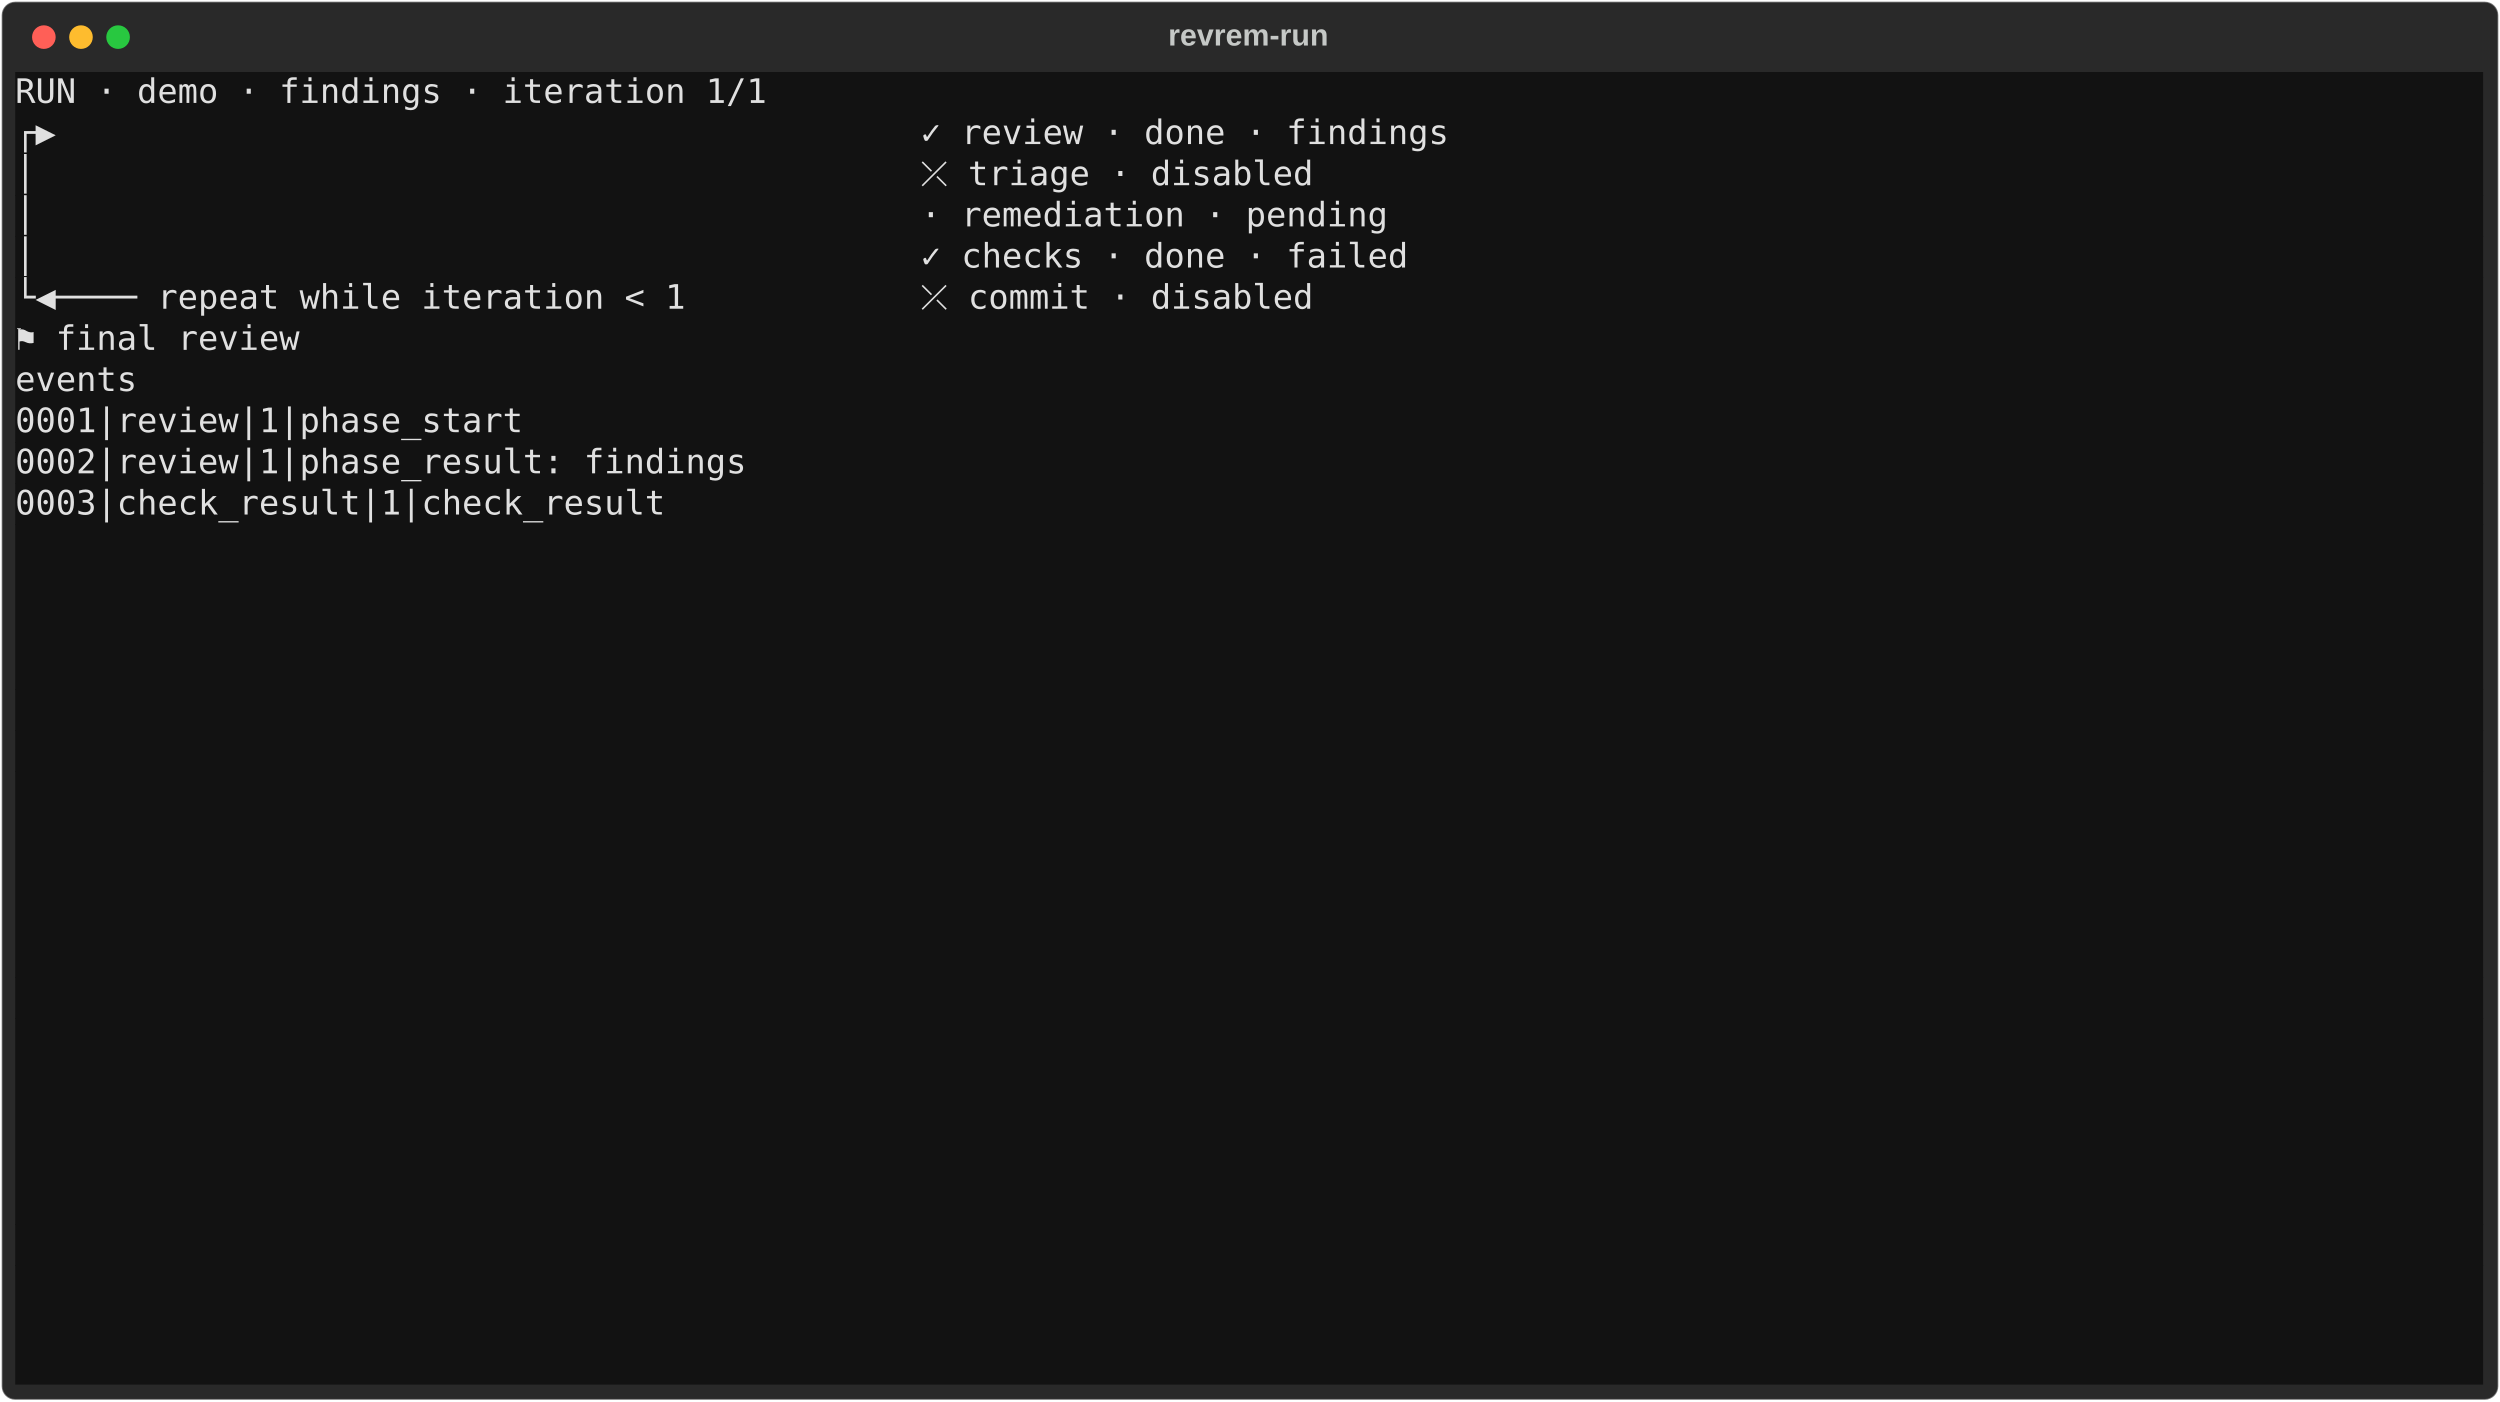
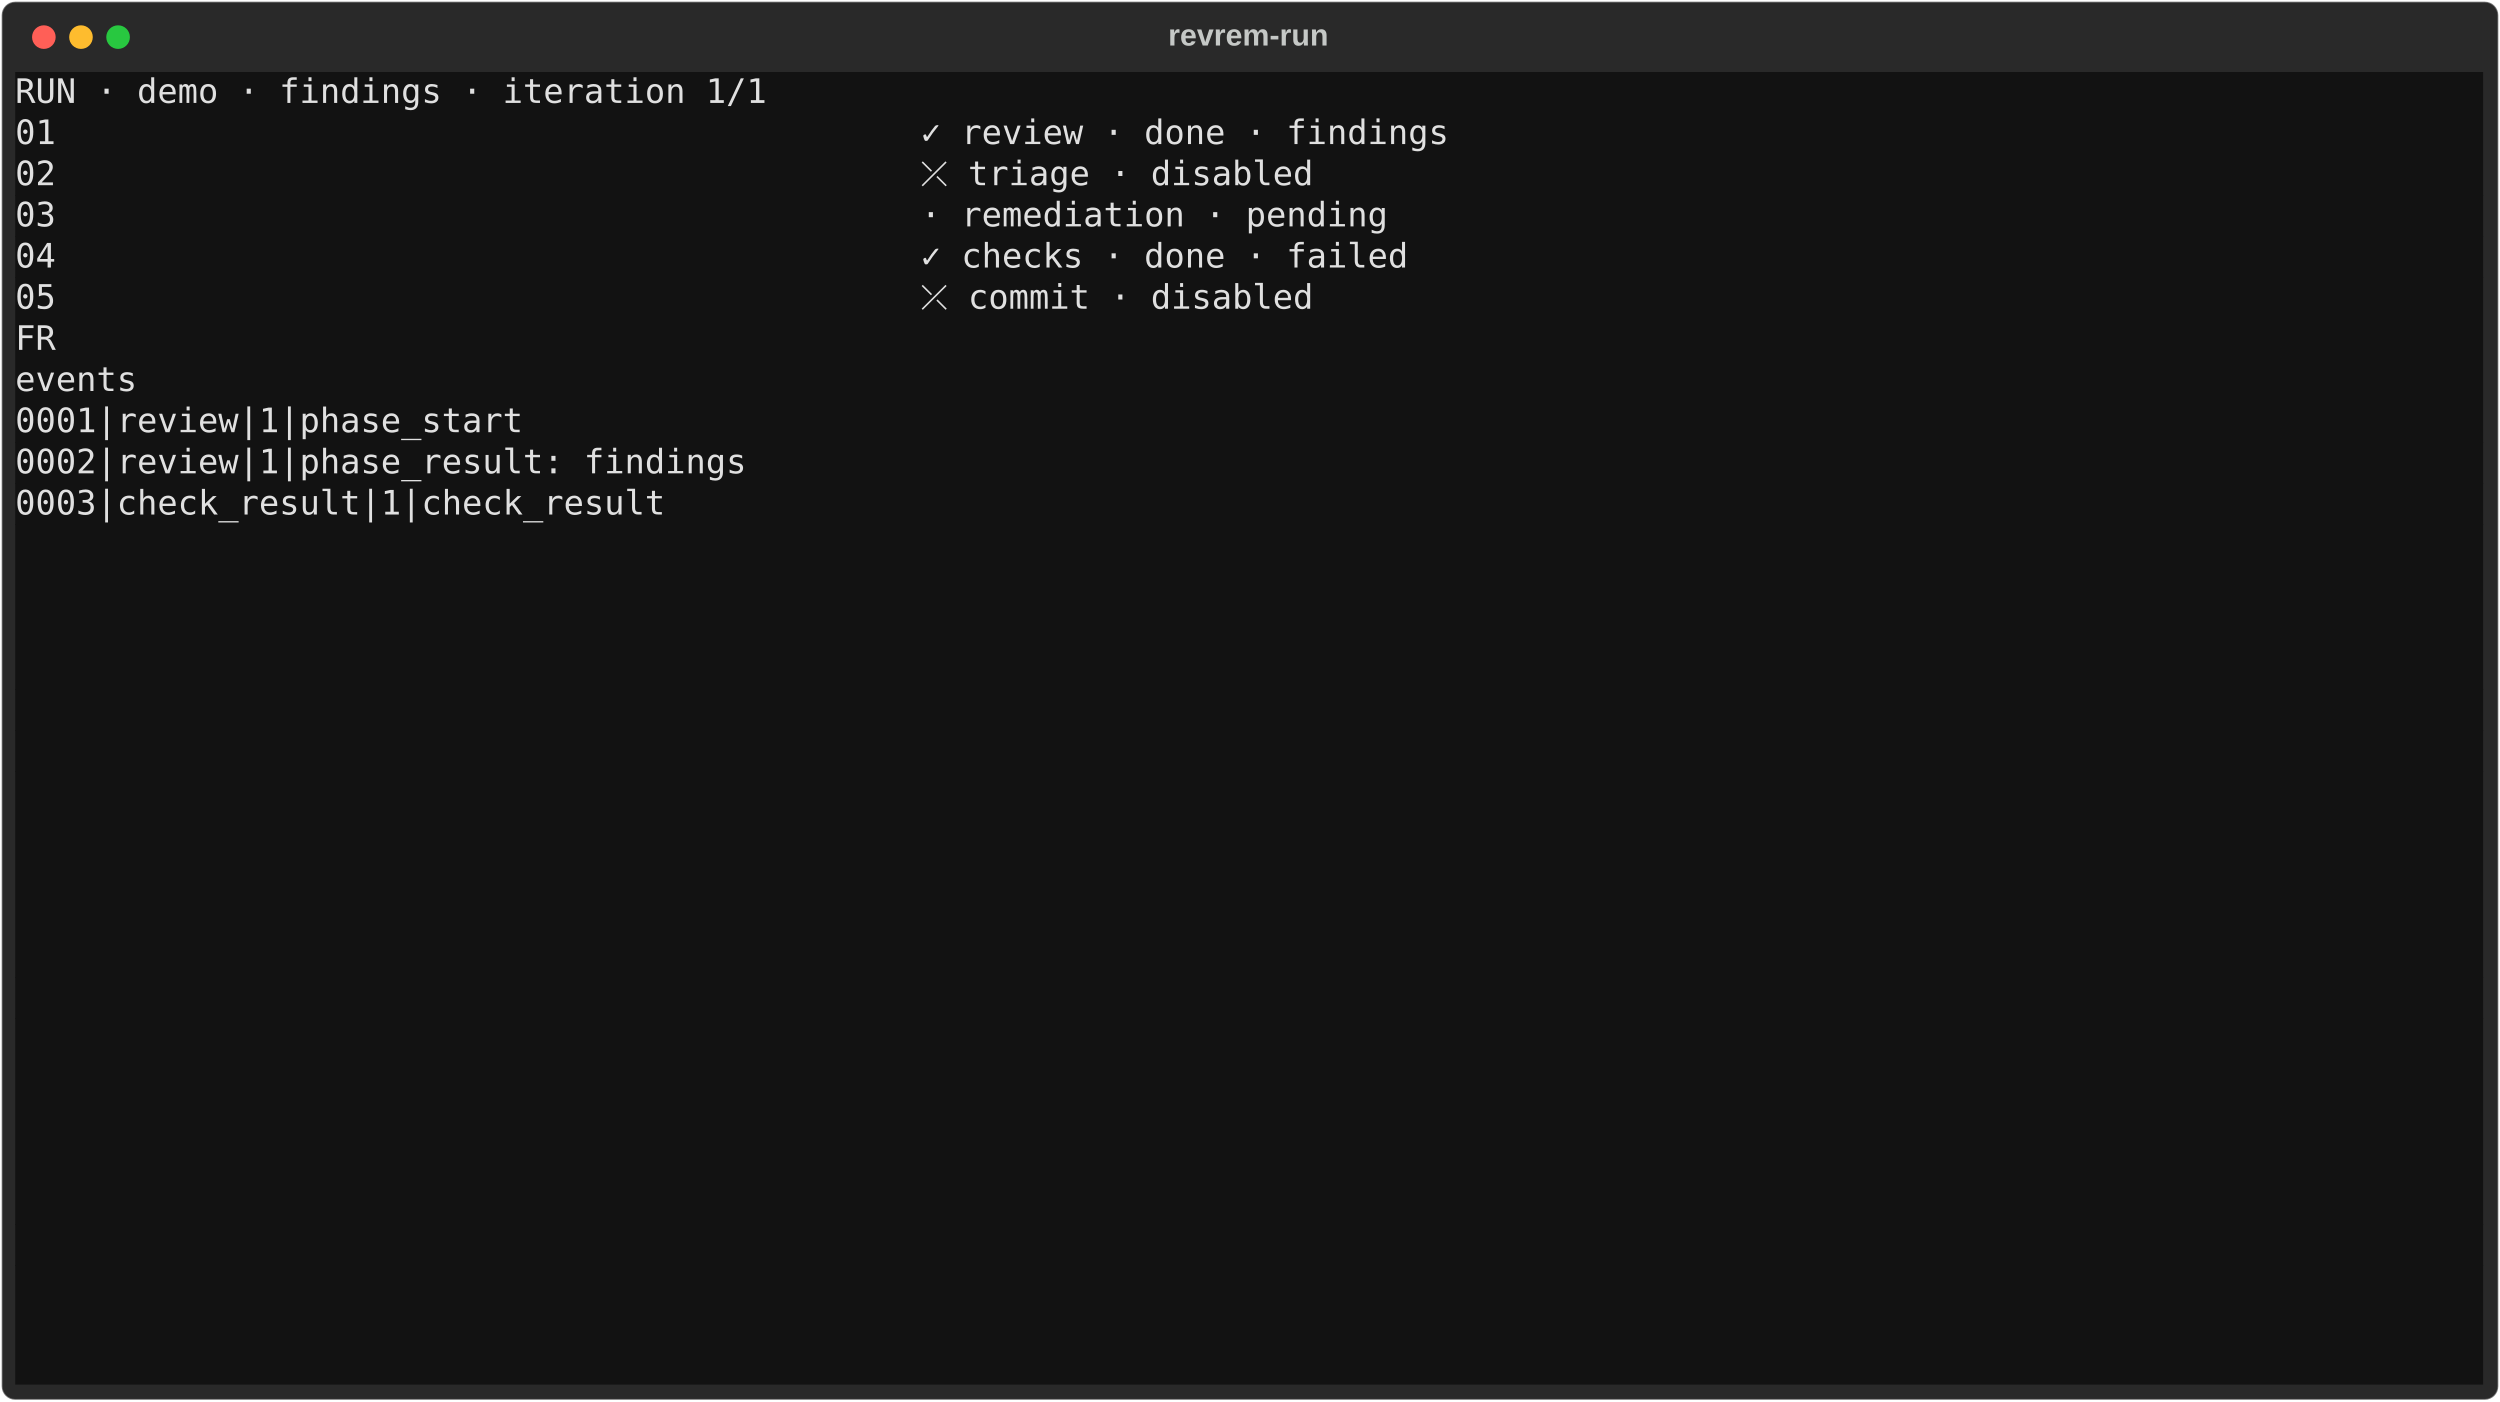
<svg xmlns="http://www.w3.org/2000/svg" class="rich-terminal" viewBox="0 0 1482 830.8">
  <style>

    @font-face {
        font-family: "Fira Code";
        src: local("FiraCode-Regular"),
                url("https://cdnjs.cloudflare.com/ajax/libs/firacode/6.2.0/woff2/FiraCode-Regular.woff2") format("woff2"),
                url("https://cdnjs.cloudflare.com/ajax/libs/firacode/6.2.0/woff/FiraCode-Regular.woff") format("woff");
        font-style: normal;
        font-weight: 400;
    }
    @font-face {
        font-family: "Fira Code";
        src: local("FiraCode-Bold"),
                url("https://cdnjs.cloudflare.com/ajax/libs/firacode/6.2.0/woff2/FiraCode-Bold.woff2") format("woff2"),
                url("https://cdnjs.cloudflare.com/ajax/libs/firacode/6.2.0/woff/FiraCode-Bold.woff") format("woff");
        font-style: bold;
        font-weight: 700;
    }

    .terminal-ID-matrix {
        font-family: Fira Code, monospace;
        font-size: 20px;
        line-height: 24.4px;
        font-variant-east-asian: full-width;
    }

    .terminal-ID-title {
        font-size: 18px;
        font-weight: bold;
        font-family: arial;
    }

    .terminal-ID-r1 { fill: #e0e0e0 }
.terminal-ID-r2 { fill: #c5c8c6 }
    </style>
  <defs>
    <clipPath id="terminal-ID-clip-terminal">
      <rect x="0" y="0" width="1463.0" height="779.8" />
    </clipPath>
    <clipPath id="terminal-ID-line-0">
      <rect x="0" y="1.5" width="1464" height="24.65" />
    </clipPath>
    <clipPath id="terminal-ID-line-1">
      <rect x="0" y="25.9" width="1464" height="24.65" />
    </clipPath>
    <clipPath id="terminal-ID-line-2">
      <rect x="0" y="50.3" width="1464" height="24.65" />
    </clipPath>
    <clipPath id="terminal-ID-line-3">
      <rect x="0" y="74.7" width="1464" height="24.65" />
    </clipPath>
    <clipPath id="terminal-ID-line-4">
      <rect x="0" y="99.1" width="1464" height="24.65" />
    </clipPath>
    <clipPath id="terminal-ID-line-5">
      <rect x="0" y="123.5" width="1464" height="24.65" />
    </clipPath>
    <clipPath id="terminal-ID-line-6">
      <rect x="0" y="147.9" width="1464" height="24.65" />
    </clipPath>
    <clipPath id="terminal-ID-line-7">
      <rect x="0" y="172.3" width="1464" height="24.65" />
    </clipPath>
    <clipPath id="terminal-ID-line-8">
      <rect x="0" y="196.7" width="1464" height="24.65" />
    </clipPath>
    <clipPath id="terminal-ID-line-9">
      <rect x="0" y="221.1" width="1464" height="24.65" />
    </clipPath>
    <clipPath id="terminal-ID-line-10">
      <rect x="0" y="245.5" width="1464" height="24.65" />
    </clipPath>
    <clipPath id="terminal-ID-line-11">
      <rect x="0" y="269.9" width="1464" height="24.65" />
    </clipPath>
    <clipPath id="terminal-ID-line-12">
      <rect x="0" y="294.3" width="1464" height="24.65" />
    </clipPath>
    <clipPath id="terminal-ID-line-13">
      <rect x="0" y="318.7" width="1464" height="24.65" />
    </clipPath>
    <clipPath id="terminal-ID-line-14">
      <rect x="0" y="343.1" width="1464" height="24.65" />
    </clipPath>
    <clipPath id="terminal-ID-line-15">
      <rect x="0" y="367.5" width="1464" height="24.65" />
    </clipPath>
    <clipPath id="terminal-ID-line-16">
      <rect x="0" y="391.9" width="1464" height="24.65" />
    </clipPath>
    <clipPath id="terminal-ID-line-17">
      <rect x="0" y="416.3" width="1464" height="24.65" />
    </clipPath>
    <clipPath id="terminal-ID-line-18">
      <rect x="0" y="440.7" width="1464" height="24.65" />
    </clipPath>
    <clipPath id="terminal-ID-line-19">
      <rect x="0" y="465.1" width="1464" height="24.65" />
    </clipPath>
    <clipPath id="terminal-ID-line-20">
      <rect x="0" y="489.5" width="1464" height="24.65" />
    </clipPath>
    <clipPath id="terminal-ID-line-21">
      <rect x="0" y="513.9" width="1464" height="24.65" />
    </clipPath>
    <clipPath id="terminal-ID-line-22">
      <rect x="0" y="538.3" width="1464" height="24.65" />
    </clipPath>
    <clipPath id="terminal-ID-line-23">
      <rect x="0" y="562.7" width="1464" height="24.65" />
    </clipPath>
    <clipPath id="terminal-ID-line-24">
      <rect x="0" y="587.1" width="1464" height="24.65" />
    </clipPath>
    <clipPath id="terminal-ID-line-25">
      <rect x="0" y="611.5" width="1464" height="24.65" />
    </clipPath>
    <clipPath id="terminal-ID-line-26">
      <rect x="0" y="635.9" width="1464" height="24.65" />
    </clipPath>
    <clipPath id="terminal-ID-line-27">
      <rect x="0" y="660.3" width="1464" height="24.65" />
    </clipPath>
    <clipPath id="terminal-ID-line-28">
      <rect x="0" y="684.7" width="1464" height="24.65" />
    </clipPath>
    <clipPath id="terminal-ID-line-29">
      <rect x="0" y="709.1" width="1464" height="24.65" />
    </clipPath>
    <clipPath id="terminal-ID-line-30">
      <rect x="0" y="733.5" width="1464" height="24.65" />
    </clipPath>
  </defs>
  <rect fill="#292929" stroke="rgba(255,255,255,0.35)" stroke-width="1" x="1" y="1" width="1480" height="828.8" rx="8" />
  <text class="terminal-ID-title" fill="#c5c8c6" text-anchor="middle" x="740" y="27">revrem-run</text>
  <g transform="translate(26,22)">
    <circle cx="0" cy="0" r="7" fill="#ff5f57" />
    <circle cx="22" cy="0" r="7" fill="#febc2e" />
    <circle cx="44" cy="0" r="7" fill="#28c840" />
  </g>
  <g transform="translate(9, 41)" clip-path="url(#terminal-ID-clip-terminal)">
    <rect fill="#121212" x="0" y="1.5" width="451.4" height="24.65" shape-rendering="crispEdges" />
    <rect fill="#121212" x="451.4" y="1.5" width="1012.6" height="24.65" shape-rendering="crispEdges" />
    <rect fill="#121212" x="0" y="25.9" width="24.4" height="24.65" shape-rendering="crispEdges" />
    <rect fill="#121212" x="24.4" y="25.9" width="512.4" height="24.65" shape-rendering="crispEdges" />
    <rect fill="#121212" x="536.8" y="25.9" width="317.2" height="24.65" shape-rendering="crispEdges" />
    <rect fill="#121212" x="854" y="25.9" width="610" height="24.65" shape-rendering="crispEdges" />
-     <rect fill="#121212" x="0" y="50.3" width="12.2" height="24.65" shape-rendering="crispEdges" />
-     <rect fill="#121212" x="12.2" y="50.3" width="524.6" height="24.65" shape-rendering="crispEdges" />
+     <rect fill="#121212" x="0" y="50.3" width="24.4" height="24.65" shape-rendering="crispEdges" />
+     <rect fill="#121212" x="24.4" y="50.3" width="512.4" height="24.65" shape-rendering="crispEdges" />
    <rect fill="#121212" x="536.8" y="50.3" width="231.8" height="24.65" shape-rendering="crispEdges" />
    <rect fill="#121212" x="768.6" y="50.3" width="695.4" height="24.65" shape-rendering="crispEdges" />
-     <rect fill="#121212" x="0" y="74.7" width="12.2" height="24.65" shape-rendering="crispEdges" />
-     <rect fill="#121212" x="12.2" y="74.7" width="524.6" height="24.65" shape-rendering="crispEdges" />
+     <rect fill="#121212" x="0" y="74.7" width="24.4" height="24.65" shape-rendering="crispEdges" />
+     <rect fill="#121212" x="24.4" y="74.7" width="512.4" height="24.65" shape-rendering="crispEdges" />
    <rect fill="#121212" x="536.8" y="74.7" width="280.6" height="24.65" shape-rendering="crispEdges" />
    <rect fill="#121212" x="817.4" y="74.7" width="646.6" height="24.65" shape-rendering="crispEdges" />
-     <rect fill="#121212" x="0" y="99.1" width="12.2" height="24.65" shape-rendering="crispEdges" />
-     <rect fill="#121212" x="12.2" y="99.1" width="524.6" height="24.65" shape-rendering="crispEdges" />
+     <rect fill="#121212" x="0" y="99.1" width="24.4" height="24.65" shape-rendering="crispEdges" />
+     <rect fill="#121212" x="24.4" y="99.1" width="512.4" height="24.65" shape-rendering="crispEdges" />
    <rect fill="#121212" x="536.8" y="99.1" width="292.8" height="24.65" shape-rendering="crispEdges" />
    <rect fill="#121212" x="829.6" y="99.1" width="634.4" height="24.65" shape-rendering="crispEdges" />
-     <rect fill="#121212" x="0" y="123.5" width="402.6" height="24.65" shape-rendering="crispEdges" />
-     <rect fill="#121212" x="402.6" y="123.5" width="134.2" height="24.65" shape-rendering="crispEdges" />
+     <rect fill="#121212" x="0" y="123.5" width="24.4" height="24.65" shape-rendering="crispEdges" />
+     <rect fill="#121212" x="24.4" y="123.5" width="512.4" height="24.65" shape-rendering="crispEdges" />
    <rect fill="#121212" x="536.8" y="123.5" width="231.8" height="24.65" shape-rendering="crispEdges" />
    <rect fill="#121212" x="768.6" y="123.5" width="695.4" height="24.65" shape-rendering="crispEdges" />
-     <rect fill="#121212" x="0" y="147.9" width="170.8" height="24.65" shape-rendering="crispEdges" />
-     <rect fill="#121212" x="170.8" y="147.9" width="1293.2" height="24.65" shape-rendering="crispEdges" />
+     <rect fill="#121212" x="0" y="147.9" width="24.4" height="24.65" shape-rendering="crispEdges" />
+     <rect fill="#121212" x="24.4" y="147.9" width="1439.6" height="24.65" shape-rendering="crispEdges" />
    <rect fill="#121212" x="0" y="172.3" width="73.2" height="24.65" shape-rendering="crispEdges" />
    <rect fill="#121212" x="73.2" y="172.3" width="1390.8" height="24.65" shape-rendering="crispEdges" />
    <rect fill="#121212" x="0" y="196.7" width="305" height="24.65" shape-rendering="crispEdges" />
    <rect fill="#121212" x="305" y="196.7" width="1159" height="24.65" shape-rendering="crispEdges" />
    <rect fill="#121212" x="0" y="221.1" width="439.2" height="24.65" shape-rendering="crispEdges" />
    <rect fill="#121212" x="439.2" y="221.1" width="1024.8" height="24.65" shape-rendering="crispEdges" />
    <rect fill="#121212" x="0" y="245.5" width="390.4" height="24.65" shape-rendering="crispEdges" />
    <rect fill="#121212" x="390.4" y="245.5" width="1073.6" height="24.65" shape-rendering="crispEdges" />
    <rect fill="#121212" x="0" y="269.9" width="1464" height="24.65" shape-rendering="crispEdges" />
    <rect fill="#121212" x="0" y="294.3" width="1464" height="24.65" shape-rendering="crispEdges" />
    <rect fill="#121212" x="0" y="318.7" width="1464" height="24.65" shape-rendering="crispEdges" />
    <rect fill="#121212" x="0" y="343.1" width="1464" height="24.65" shape-rendering="crispEdges" />
    <rect fill="#121212" x="0" y="367.5" width="1464" height="24.65" shape-rendering="crispEdges" />
    <rect fill="#121212" x="0" y="391.9" width="1464" height="24.65" shape-rendering="crispEdges" />
    <rect fill="#121212" x="0" y="416.3" width="1464" height="24.65" shape-rendering="crispEdges" />
    <rect fill="#121212" x="0" y="440.7" width="1464" height="24.65" shape-rendering="crispEdges" />
    <rect fill="#121212" x="0" y="465.1" width="1464" height="24.65" shape-rendering="crispEdges" />
    <rect fill="#121212" x="0" y="489.5" width="1464" height="24.65" shape-rendering="crispEdges" />
    <rect fill="#121212" x="0" y="513.9" width="1464" height="24.65" shape-rendering="crispEdges" />
    <rect fill="#121212" x="0" y="538.3" width="1464" height="24.65" shape-rendering="crispEdges" />
    <rect fill="#121212" x="0" y="562.7" width="1464" height="24.65" shape-rendering="crispEdges" />
    <rect fill="#121212" x="0" y="587.1" width="1464" height="24.65" shape-rendering="crispEdges" />
    <rect fill="#121212" x="0" y="611.5" width="1464" height="24.65" shape-rendering="crispEdges" />
    <rect fill="#121212" x="0" y="635.9" width="1464" height="24.65" shape-rendering="crispEdges" />
    <rect fill="#121212" x="0" y="660.3" width="1464" height="24.65" shape-rendering="crispEdges" />
    <rect fill="#121212" x="0" y="684.7" width="1464" height="24.65" shape-rendering="crispEdges" />
    <rect fill="#121212" x="0" y="709.1" width="1464" height="24.65" shape-rendering="crispEdges" />
    <rect fill="#121212" x="0" y="733.5" width="1464" height="24.65" shape-rendering="crispEdges" />
    <rect fill="#121212" x="0" y="757.9" width="1464" height="24.65" shape-rendering="crispEdges" />
    <g class="terminal-ID-matrix">
      <text class="terminal-ID-r1" x="0" y="20" textLength="451.4" clip-path="url(#terminal-ID-line-0)">RUN · demo · findings · iteration 1/1</text>
      <text class="terminal-ID-r2" x="1464" y="20" textLength="12.2" clip-path="url(#terminal-ID-line-0)">
</text>
-       <text class="terminal-ID-r1" x="0" y="44.4" textLength="24.4" clip-path="url(#terminal-ID-line-1)">┌▶</text>
+       <text class="terminal-ID-r1" x="0" y="44.4" textLength="24.4" clip-path="url(#terminal-ID-line-1)">01</text>
      <text class="terminal-ID-r1" x="536.8" y="44.4" textLength="317.2" clip-path="url(#terminal-ID-line-1)">✓ review · done · findings</text>
      <text class="terminal-ID-r2" x="1464" y="44.4" textLength="12.2" clip-path="url(#terminal-ID-line-1)">
</text>
-       <text class="terminal-ID-r1" x="0" y="68.8" textLength="12.2" clip-path="url(#terminal-ID-line-2)">│</text>
+       <text class="terminal-ID-r1" x="0" y="68.8" textLength="24.4" clip-path="url(#terminal-ID-line-2)">02</text>
      <text class="terminal-ID-r1" x="536.8" y="68.8" textLength="231.8" clip-path="url(#terminal-ID-line-2)">⤫ triage · disabled</text>
      <text class="terminal-ID-r2" x="1464" y="68.8" textLength="12.2" clip-path="url(#terminal-ID-line-2)">
</text>
-       <text class="terminal-ID-r1" x="0" y="93.2" textLength="12.2" clip-path="url(#terminal-ID-line-3)">│</text>
+       <text class="terminal-ID-r1" x="0" y="93.2" textLength="24.4" clip-path="url(#terminal-ID-line-3)">03</text>
      <text class="terminal-ID-r1" x="536.8" y="93.2" textLength="280.6" clip-path="url(#terminal-ID-line-3)">· remediation · pending</text>
      <text class="terminal-ID-r2" x="1464" y="93.2" textLength="12.2" clip-path="url(#terminal-ID-line-3)">
</text>
-       <text class="terminal-ID-r1" x="0" y="117.6" textLength="12.2" clip-path="url(#terminal-ID-line-4)">│</text>
+       <text class="terminal-ID-r1" x="0" y="117.6" textLength="24.4" clip-path="url(#terminal-ID-line-4)">04</text>
      <text class="terminal-ID-r1" x="536.8" y="117.6" textLength="292.8" clip-path="url(#terminal-ID-line-4)">✓ checks · done · failed</text>
      <text class="terminal-ID-r2" x="1464" y="117.6" textLength="12.2" clip-path="url(#terminal-ID-line-4)">
</text>
-       <text class="terminal-ID-r1" x="0" y="142" textLength="402.6" clip-path="url(#terminal-ID-line-5)">└◀──── repeat while iteration &lt; 1</text>
+       <text class="terminal-ID-r1" x="0" y="142" textLength="24.4" clip-path="url(#terminal-ID-line-5)">05</text>
      <text class="terminal-ID-r1" x="536.8" y="142" textLength="231.8" clip-path="url(#terminal-ID-line-5)">⤫ commit · disabled</text>
      <text class="terminal-ID-r2" x="1464" y="142" textLength="12.2" clip-path="url(#terminal-ID-line-5)">
</text>
-       <text class="terminal-ID-r1" x="0" y="166.4" textLength="170.8" clip-path="url(#terminal-ID-line-6)">⚑ final review</text>
+       <text class="terminal-ID-r1" x="0" y="166.4" textLength="24.4" clip-path="url(#terminal-ID-line-6)">FR</text>
      <text class="terminal-ID-r2" x="1464" y="166.4" textLength="12.2" clip-path="url(#terminal-ID-line-6)">
</text>
      <text class="terminal-ID-r1" x="0" y="190.8" textLength="73.2" clip-path="url(#terminal-ID-line-7)">events</text>
      <text class="terminal-ID-r2" x="1464" y="190.8" textLength="12.2" clip-path="url(#terminal-ID-line-7)">
</text>
      <text class="terminal-ID-r1" x="0" y="215.2" textLength="305" clip-path="url(#terminal-ID-line-8)">0001|review|1|phase_start</text>
      <text class="terminal-ID-r2" x="1464" y="215.2" textLength="12.2" clip-path="url(#terminal-ID-line-8)">
</text>
      <text class="terminal-ID-r1" x="0" y="239.6" textLength="439.2" clip-path="url(#terminal-ID-line-9)">0002|review|1|phase_result: findings</text>
      <text class="terminal-ID-r2" x="1464" y="239.6" textLength="12.2" clip-path="url(#terminal-ID-line-9)">
</text>
      <text class="terminal-ID-r1" x="0" y="264" textLength="390.4" clip-path="url(#terminal-ID-line-10)">0003|check_result|1|check_result</text>
      <text class="terminal-ID-r2" x="1464" y="264" textLength="12.2" clip-path="url(#terminal-ID-line-10)">
</text>
      <text class="terminal-ID-r2" x="1464" y="288.4" textLength="12.2" clip-path="url(#terminal-ID-line-11)">
</text>
      <text class="terminal-ID-r2" x="1464" y="312.8" textLength="12.2" clip-path="url(#terminal-ID-line-12)">
</text>
      <text class="terminal-ID-r2" x="1464" y="337.2" textLength="12.2" clip-path="url(#terminal-ID-line-13)">
</text>
      <text class="terminal-ID-r2" x="1464" y="361.6" textLength="12.2" clip-path="url(#terminal-ID-line-14)">
</text>
      <text class="terminal-ID-r2" x="1464" y="386" textLength="12.2" clip-path="url(#terminal-ID-line-15)">
</text>
      <text class="terminal-ID-r2" x="1464" y="410.4" textLength="12.2" clip-path="url(#terminal-ID-line-16)">
</text>
      <text class="terminal-ID-r2" x="1464" y="434.8" textLength="12.2" clip-path="url(#terminal-ID-line-17)">
</text>
      <text class="terminal-ID-r2" x="1464" y="459.2" textLength="12.2" clip-path="url(#terminal-ID-line-18)">
</text>
      <text class="terminal-ID-r2" x="1464" y="483.6" textLength="12.2" clip-path="url(#terminal-ID-line-19)">
</text>
      <text class="terminal-ID-r2" x="1464" y="508" textLength="12.2" clip-path="url(#terminal-ID-line-20)">
</text>
      <text class="terminal-ID-r2" x="1464" y="532.4" textLength="12.2" clip-path="url(#terminal-ID-line-21)">
</text>
      <text class="terminal-ID-r2" x="1464" y="556.8" textLength="12.2" clip-path="url(#terminal-ID-line-22)">
</text>
      <text class="terminal-ID-r2" x="1464" y="581.2" textLength="12.2" clip-path="url(#terminal-ID-line-23)">
</text>
      <text class="terminal-ID-r2" x="1464" y="605.6" textLength="12.2" clip-path="url(#terminal-ID-line-24)">
</text>
      <text class="terminal-ID-r2" x="1464" y="630" textLength="12.2" clip-path="url(#terminal-ID-line-25)">
</text>
      <text class="terminal-ID-r2" x="1464" y="654.4" textLength="12.2" clip-path="url(#terminal-ID-line-26)">
</text>
      <text class="terminal-ID-r2" x="1464" y="678.8" textLength="12.2" clip-path="url(#terminal-ID-line-27)">
</text>
      <text class="terminal-ID-r2" x="1464" y="703.2" textLength="12.2" clip-path="url(#terminal-ID-line-28)">
</text>
      <text class="terminal-ID-r2" x="1464" y="727.6" textLength="12.2" clip-path="url(#terminal-ID-line-29)">
</text>
      <text class="terminal-ID-r2" x="1464" y="752" textLength="12.2" clip-path="url(#terminal-ID-line-30)">
</text>
    </g>
  </g>
</svg>
